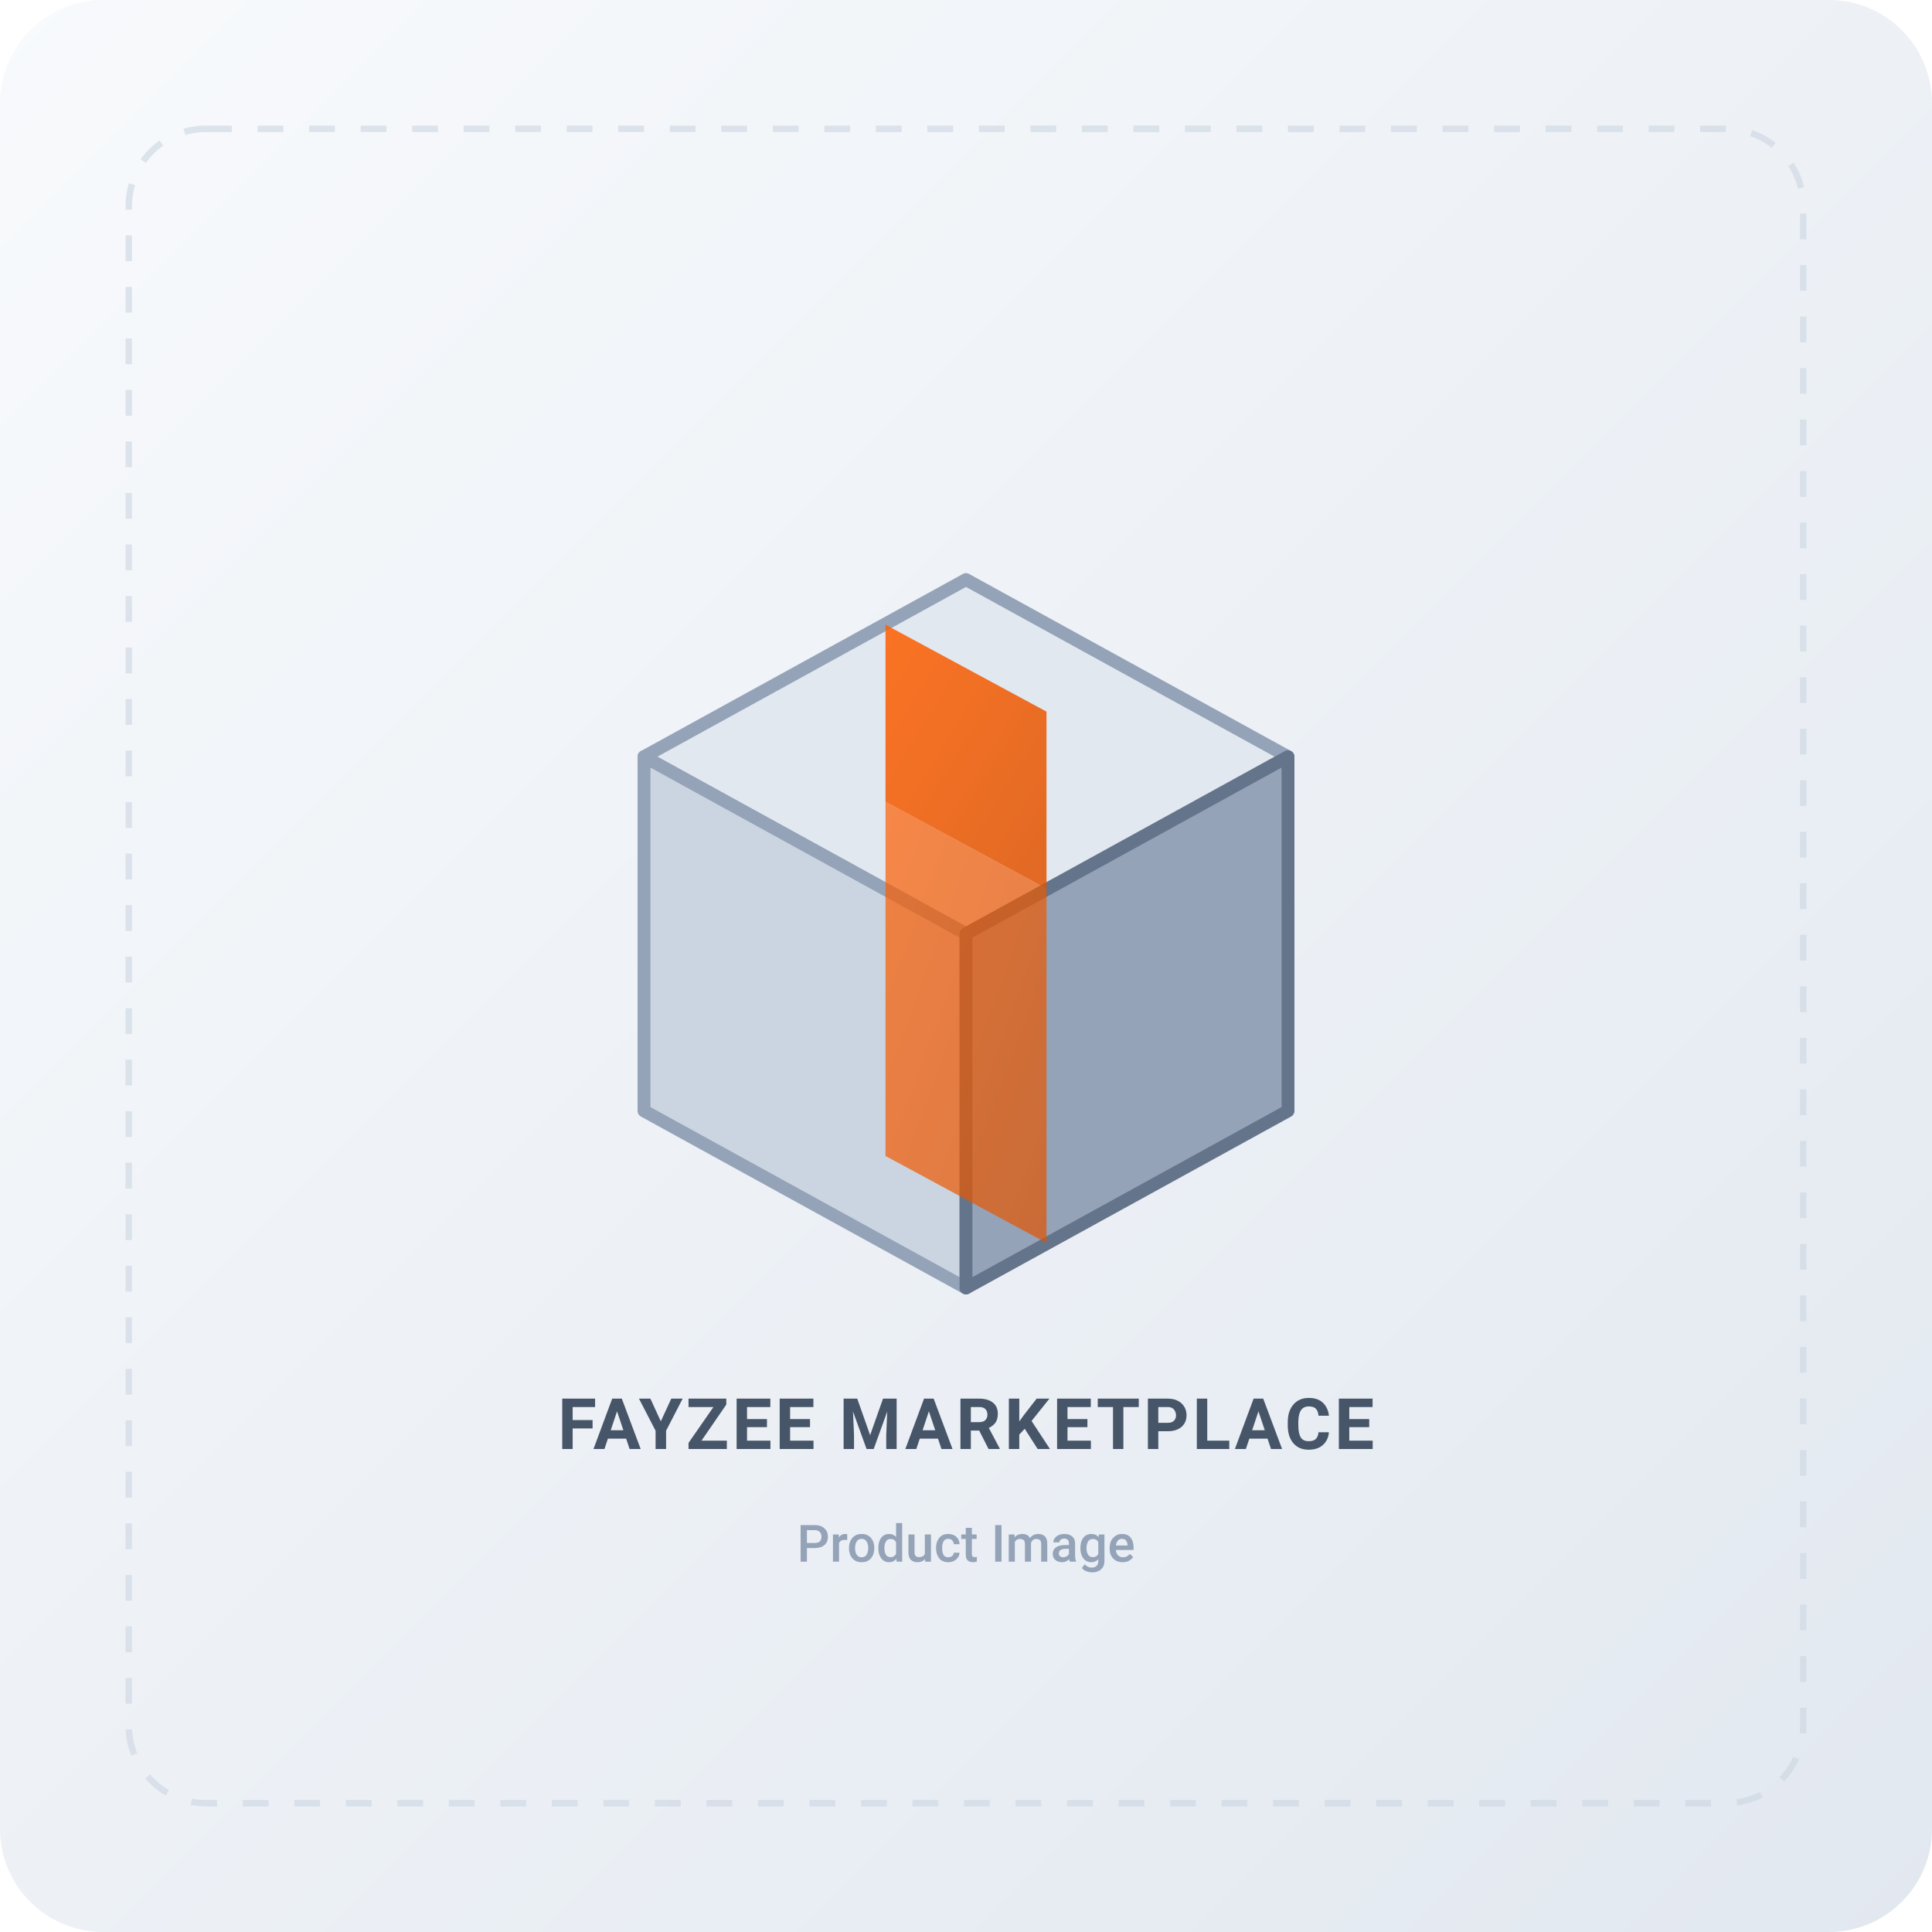
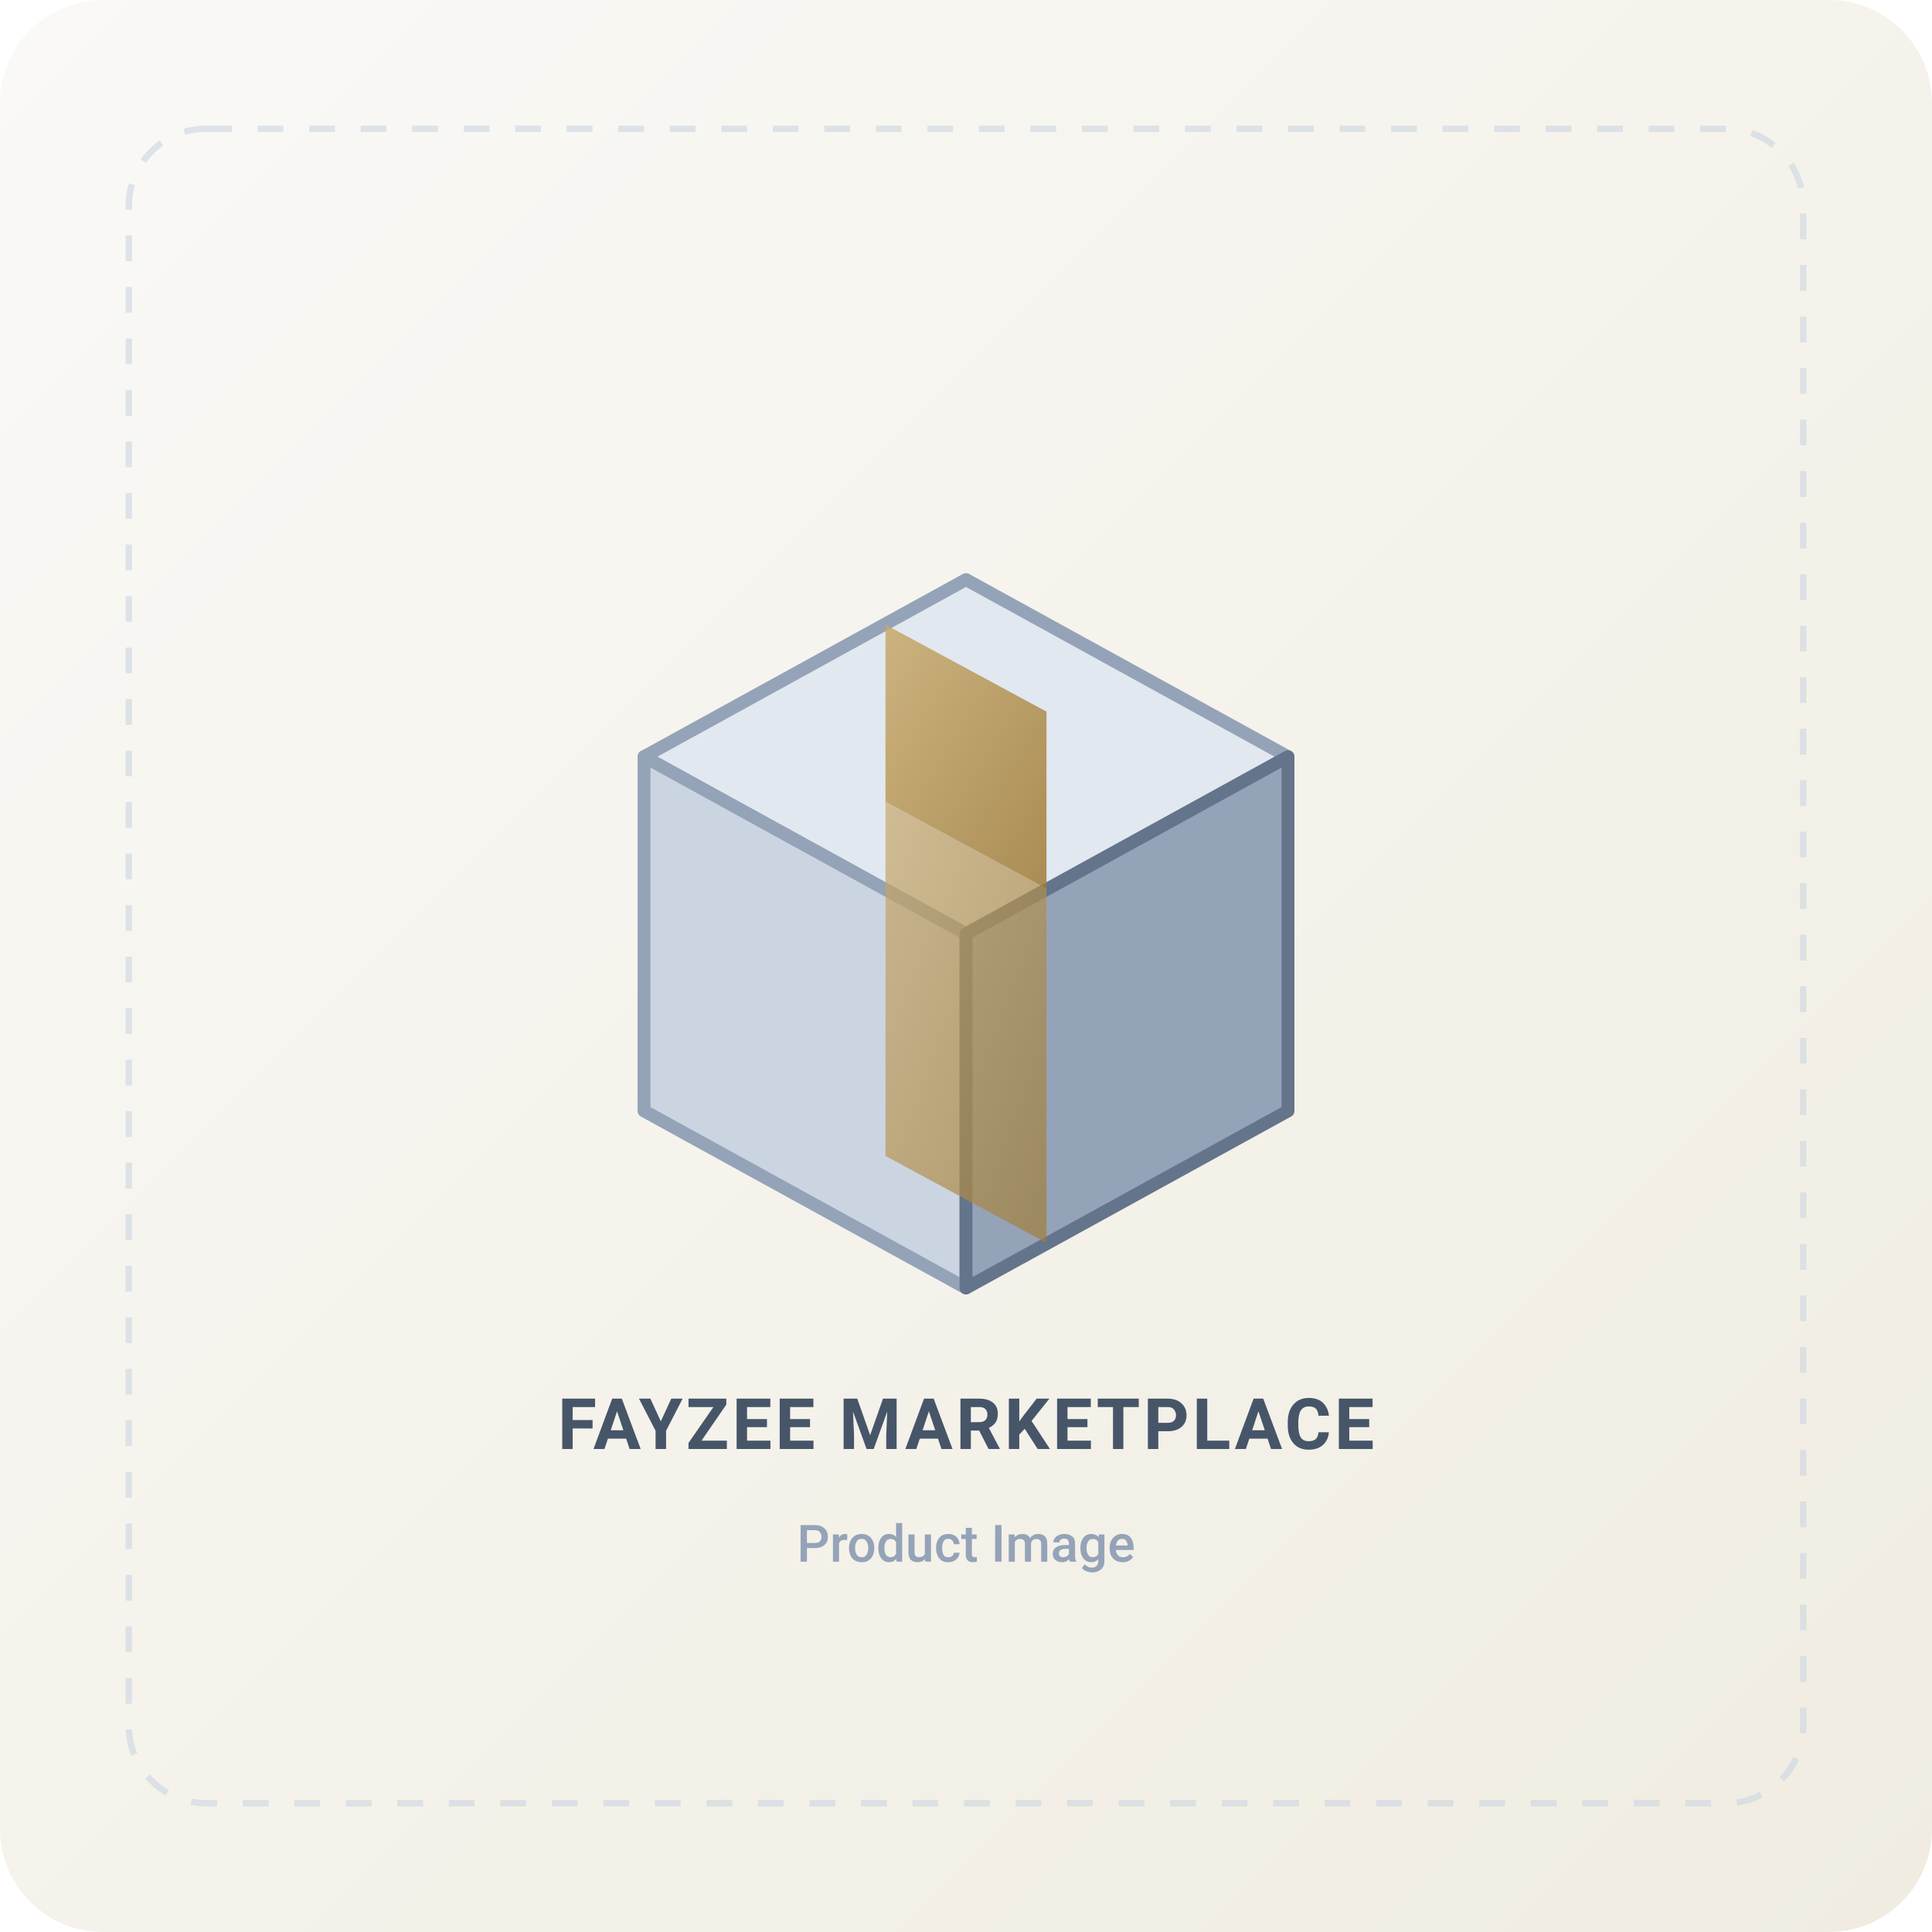
<svg xmlns="http://www.w3.org/2000/svg" viewBox="0 0 600 600" width="100%" height="100%">
  <defs>
    <linearGradient id="bgGrad" x1="0%" y1="0%" x2="100%" y2="100%">
-       <stop offset="0%" stop-color="#F8FAFC" />
-       <stop offset="100%" stop-color="#E2E8F0" />
+       <stop offset="0%" stop-color="#FAF9F6" />
+       <stop offset="100%" stop-color="#F0ECE1" />
    </linearGradient>
    <linearGradient id="boxGrad" x1="0%" y1="0%" x2="100%" y2="100%">
      <stop offset="0%" stop-color="#CBD5E1" />
      <stop offset="100%" stop-color="#94A3B8" />
    </linearGradient>
    <linearGradient id="accentGrad" x1="0%" y1="0%" x2="100%" y2="100%">
-       <stop offset="0%" stop-color="#FF5E00" />
-       <stop offset="100%" stop-color="#E05300" />
+       <stop offset="0%" stop-color="#C8A96B" />
+       <stop offset="100%" stop-color="#A07C38" />
    </linearGradient>
  </defs>
  <rect width="600" height="600" rx="32" fill="url(#bgGrad)" />
  <rect x="40" y="40" width="520" height="520" rx="24" fill="none" stroke="#CBD5E1" stroke-width="2" stroke-dasharray="8 8" opacity="0.6" />
  <g transform="translate(180, 160)">
    <path d="M120 20 L220 75 L120 130 L20 75 Z" fill="#E2E8F0" stroke="#94A3B8" stroke-width="4" stroke-linejoin="round" />
    <path d="M20 75 L120 130 L120 240 L20 185 Z" fill="#CBD5E1" stroke="#94A3B8" stroke-width="4" stroke-linejoin="round" />
    <path d="M220 75 L120 130 L120 240 L220 185 Z" fill="#94A3B8" stroke="#64748B" stroke-width="4" stroke-linejoin="round" />
    <path d="M95 34 L145 61 L145 116 L95 89 Z" fill="url(#accentGrad)" opacity="0.85" />
    <path d="M95 89 L145 116 L145 226 L95 199 Z" fill="url(#accentGrad)" opacity="0.7" />
  </g>
  <g text-anchor="middle" font-family="-apple-system, BlinkMacSystemFont, 'Segoe UI', Roboto, sans-serif">
    <text x="300" y="450" font-size="22" font-weight="700" fill="#475569" letter-spacing="1">FAYZEE MARKETPLACE</text>
    <text x="300" y="485" font-size="16" font-weight="500" fill="#94A3B8">Product Image</text>
  </g>
</svg>
